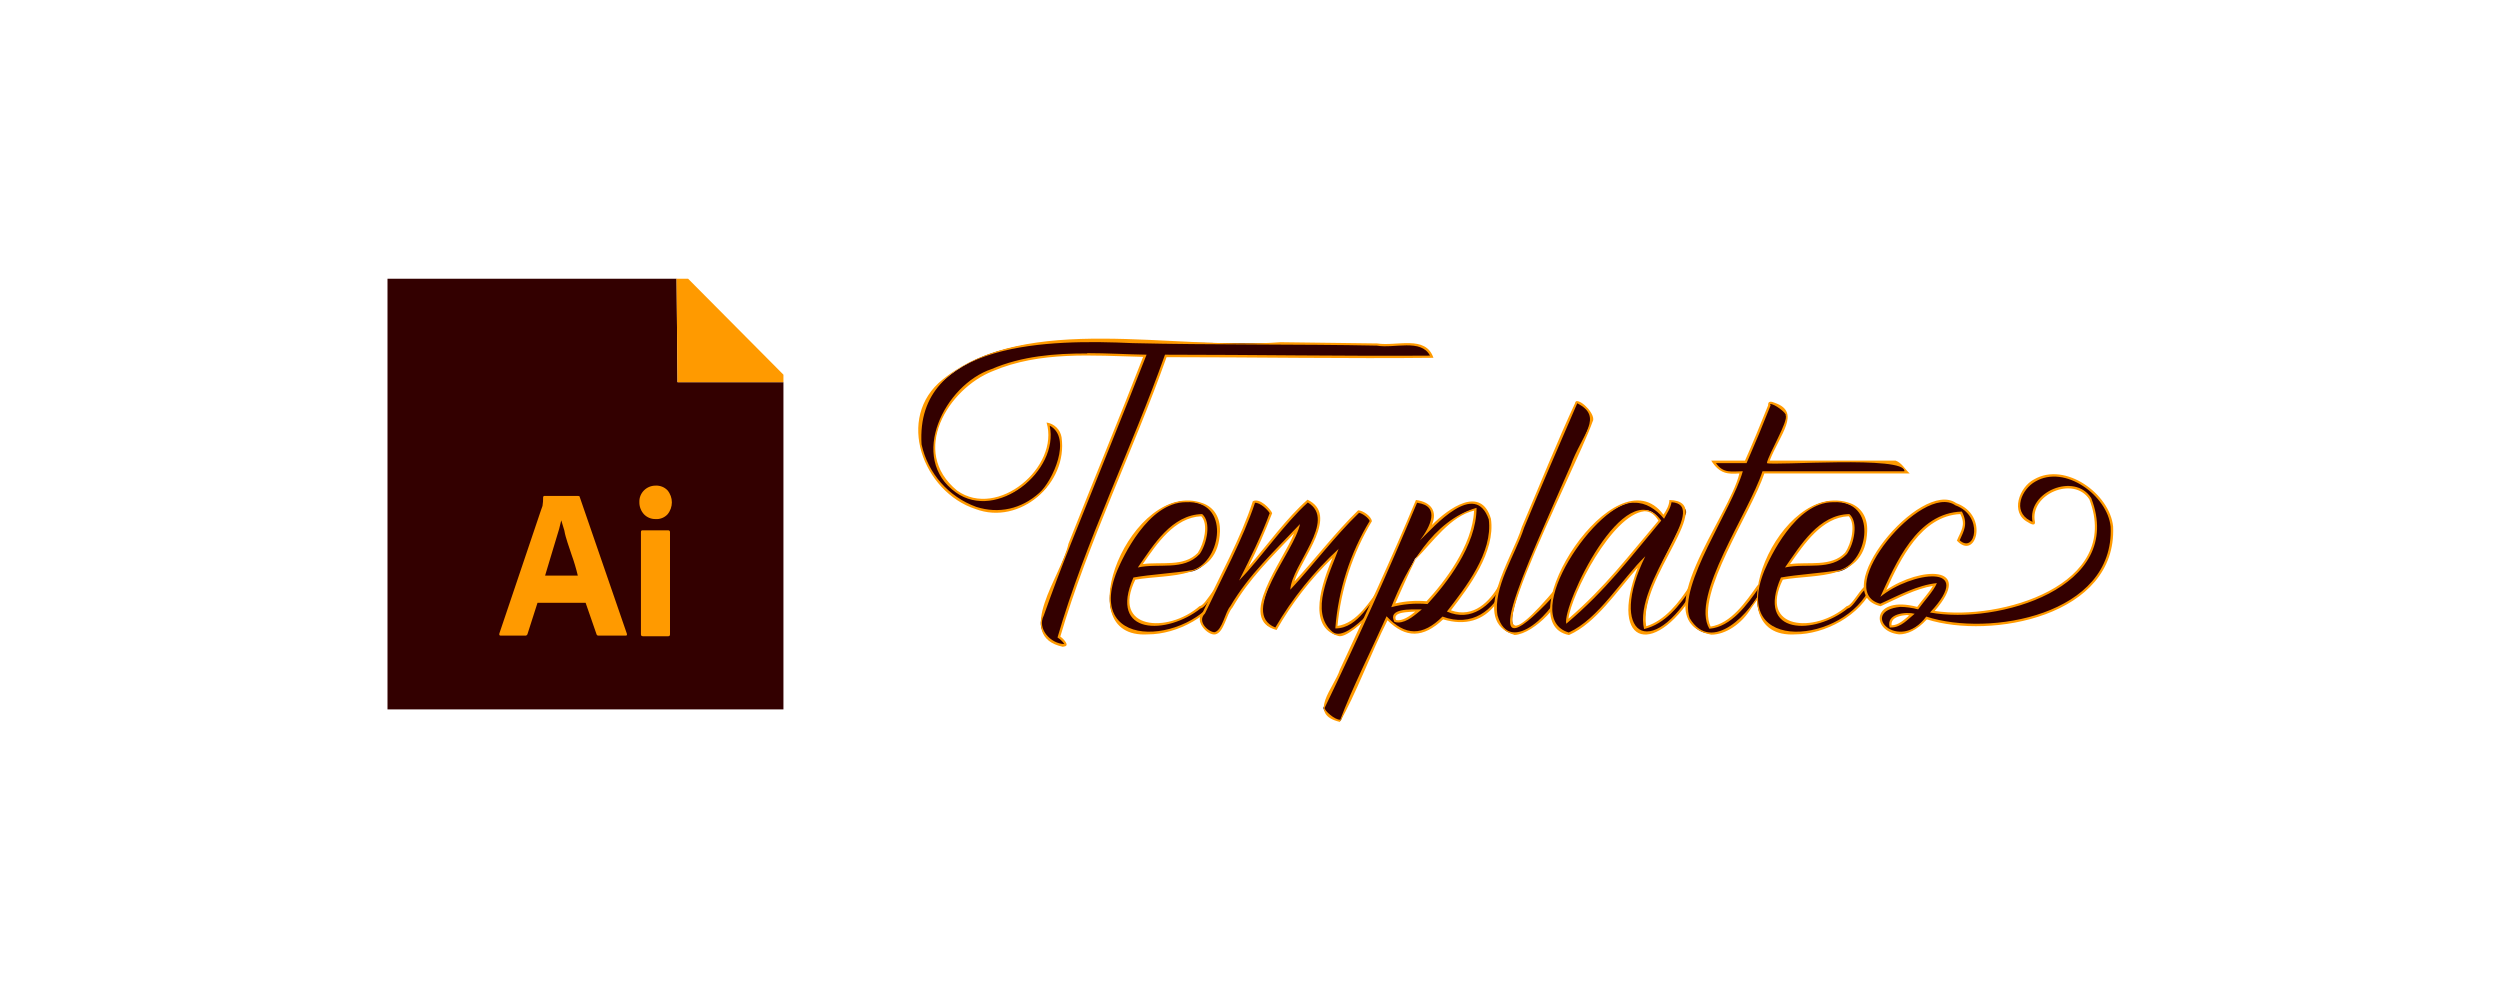
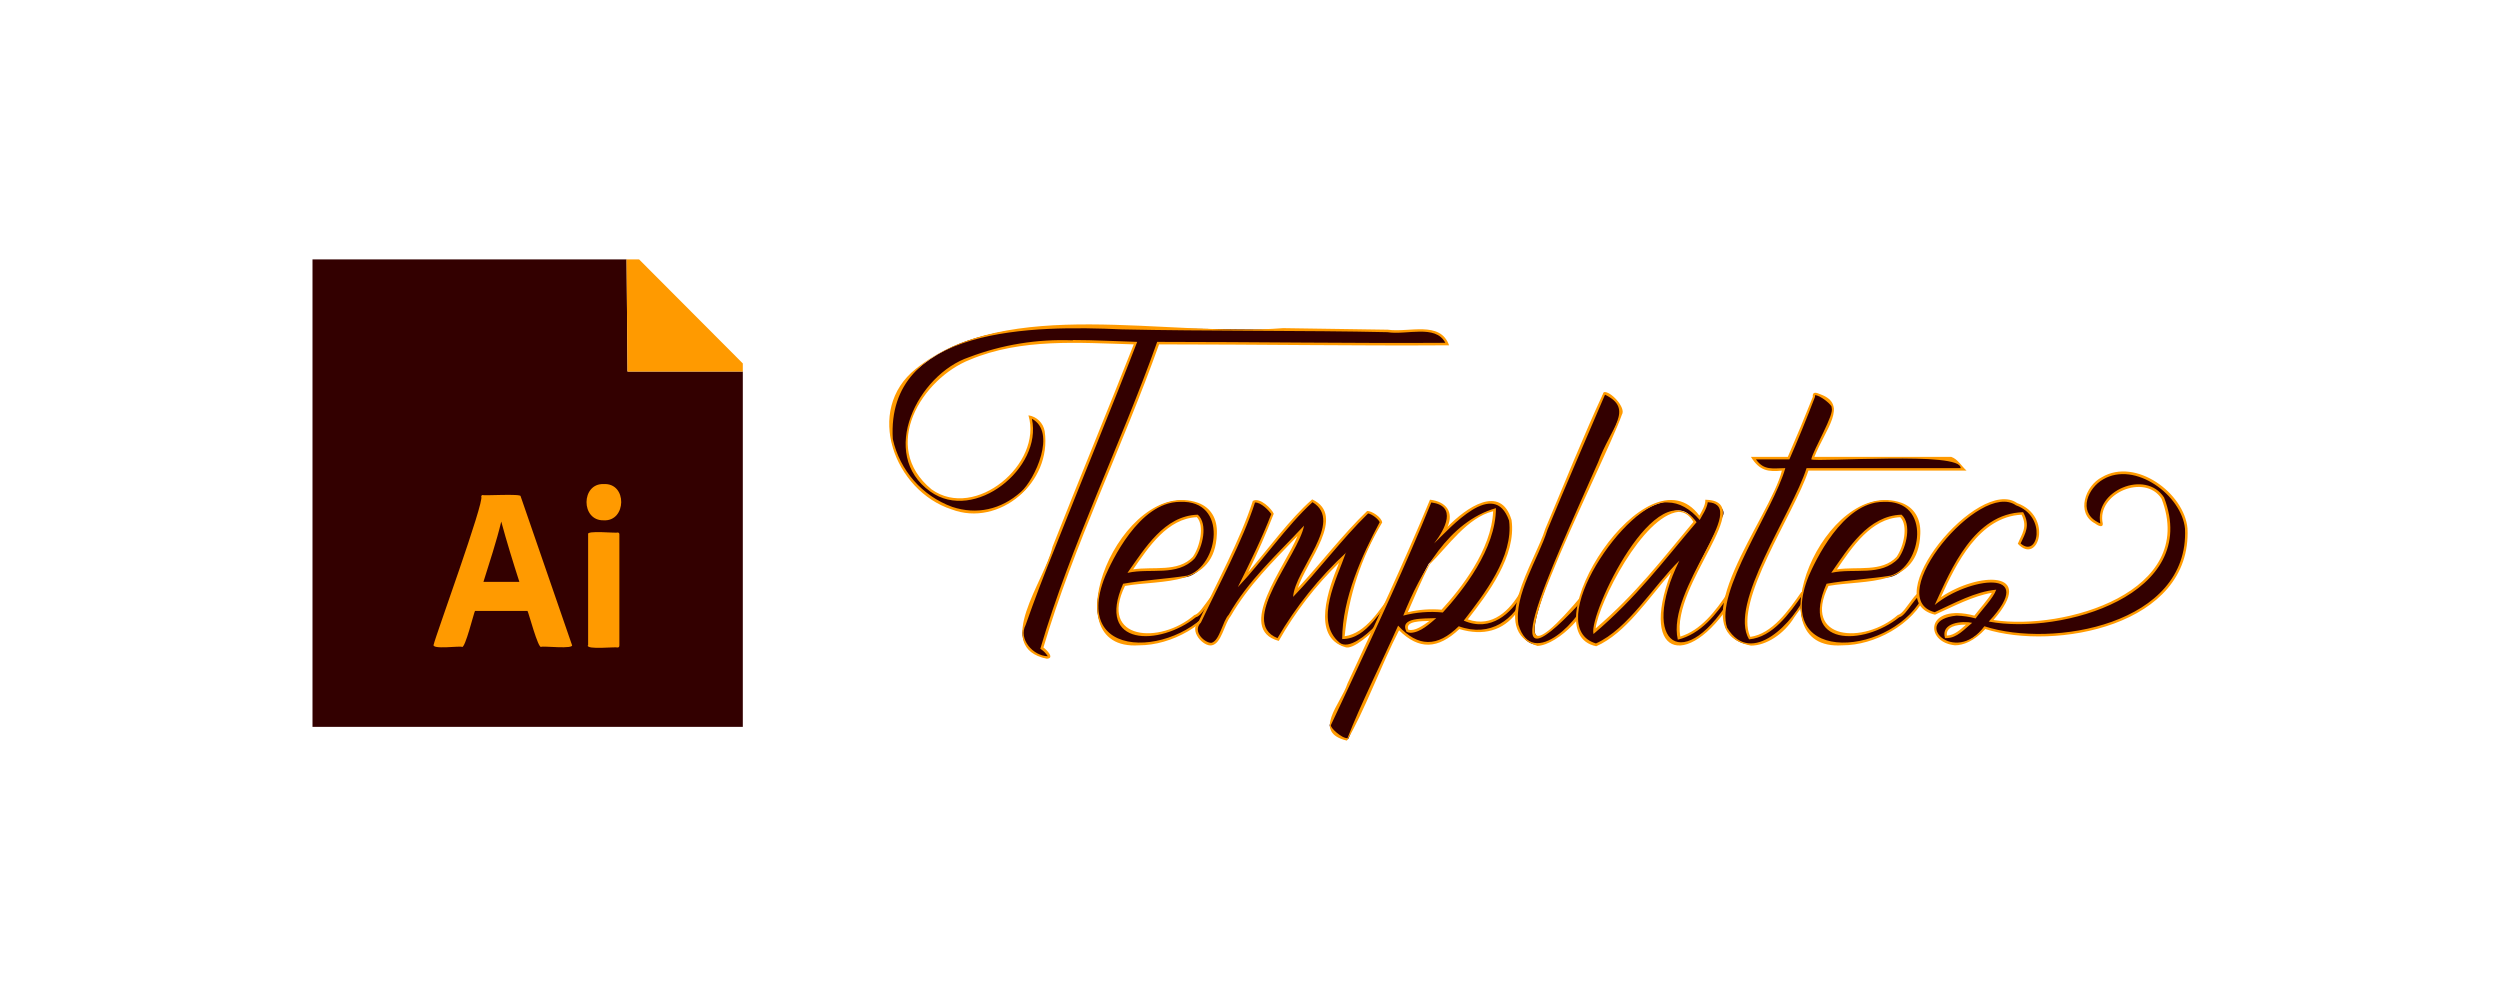
<svg xmlns="http://www.w3.org/2000/svg" viewBox="0 0 800 320">
-   <path fill="#300" d="M335.4 135.7c8.2 2 2.5 18.2-2.5 22.3-21.8 19.5-53.7-16.6-31-36.3 20.6-18.1 54.8-11 80.6-12 16.4.2 42.8.2 58.2.6 7.2.8 14.9-2.4 17.5 3.8-26.2.3-55.7-.2-85.2-.2-10.3 29.2-25.4 59.9-34.2 90 1 .7 4 3.2.4 2.5-4-1.3-7.7-5.1-5.5-9.6q3.8-11 8.6-22.7c7.9-20 17.2-42.4 24-60.2-16.3-.4-33.4-2-48.8 4.5-14.9 5.3-26.5 27.7-11.4 38.9 13.7 8.9 32.5-6.4 29.3-21.6Z" />
-   <path fill="#ff9a00" d="M340.2 207c-16-3.4-.4-23 1.7-33 7.5-19 16.9-41.7 23.9-59.8-16.2-.4-33-1.9-48.2 4.6-14 5.5-26.7 25.6-11.3 38.2 13 9.2 32.8-7.6 28.6-21.8a5.7 5.7 0 0 1 4.8 4.7c2.1 15-13.5 28.3-27.5 23-16.7-5.4-25.9-29.2-10.5-41.5 26.9-21.6 73.8-9.2 108.1-11.9l30.9.4c6.2 1 15.5-2.8 18 4.6-27 .3-57.3-.2-85.4-.2-10.5 29.5-25.2 59.4-34 89.4.9.6 3.4 3.1 1 3.2Zm7.7-94c6.4 0 12.7.4 19 .5-7.2 18.4-16.6 41.4-24.3 60.7A582 582 0 0 0 334 197c-2.2 4.2 2.2 9 6.6 9.1a7.3 7.3 0 0 0-2.2-2.1c8.8-30.4 23.8-60.6 34.4-90.5 27.9 0 58 .5 84.8.3-2.9-5.5-11.5-2.2-17-3.2-24-.5-53.6-.2-78.2-.8-26.1-1.2-69.6-.8-67.5 32.4a27.5 27.5 0 0 0 17.5 20c7.2 2.3 14.4.7 20.2-4.5 4.2-3.7 10.6-17.6 3.3-21.5 3.1 14.6-17 30.7-30 21.4-15.4-11-3.6-34.5 11.4-39.5 9.8-4.2 20.2-5 30.6-5Z" />
-   <path fill="#300" d="M363 185.2c-8.1 17.3 11 17.7 21 9.1 2.3-.6 6.2-9 7.9-6.7-8.4 18.8-45.9 23-34.7-5.2 4.3-10.3 14.3-26.3 27.5-21 9.7 3.4 4.5 19.4-3 21.4-5.5 1-13.4 1.4-18.7 2.3Zm21.6-20.3c-9.2.2-15 9.4-19.7 16.1 7-1.1 14 1 18.7-3.9 2.1-3.1 3.7-9.7 1-12.3Z" />
-   <path fill="#ff9a00" d="M367.4 203c-26.7 1.7-5-50 17.4-42 3.7 1.3 5.7 4.6 5.6 9-.6 16-16.2 13.6-27.1 15.5-7.8 16 10.4 17.3 20.5 8.5 2.5-.4 5.8-9.6 8.5-6.4-4 9.5-15.7 15.4-24.9 15.4Zm12.1-42.3c-12.2 0-20.3 17.9-22 21.9-11 27 25.8 23.4 34 5.1-2.2-.4-5.2 6.6-7.3 7-10.7 8.5-29.7 8.8-21.5-9.9 5.5-1 13.4-1.4 19-2.4 9.2-2.8 12.2-22.4-2.2-21.7Zm-15.4 20.9c5-7.2 10.8-16.9 20.6-17.1 3 2.6 1.5 9.5-.8 12.8-5.2 5.5-13.1 2.8-19.8 4.3Zm20.3-16.4c-8.6.4-14.2 8.8-18.7 15.3 6-.8 13.2 1 17.6-3.6 2-3 3.5-9.2 1.1-11.7Z" />
-   <path fill="#300" d="M426.2 202.5c-7.4-6-1.5-18.4 1.2-25.4a104.7 104.7 0 0 0-19 24.1c-12.6-2 4.7-25.5 6.8-32.1-8.7 9.1-15.4 15.2-21.1 25.1-2.9 3.5-3.2 13-9.4 5.8-1.5-2.2 1-3.7 2-6.6 4.6-10.3 11.2-22.2 14.6-32.8 1.2-.8 5 2.4 5.4 3.6-2.3 6.2-5.5 12.8-8.7 19.5 6.6-7.3 13.3-17 20.4-23.3 10 4.1-3.6 20-5 27.1 7-7.5 13.9-16.6 21.4-23.8 1.2 0 3.6 1.8 3.8 3a78.6 78.6 0 0 0-11 34c6.7-.6 11-7.9 14.8-13 6.5-3.3-10.2 19.7-16.2 14.8Z" />
-   <path fill="#ff9a00" d="M428.2 203.5c-10.3-3-4.9-17.5-1.8-25a103 103 0 0 0-17.9 23.1c-12.9-3.4 2-21.9 5.6-30.9-7.5 7.9-14.4 14.5-19.7 23.7-2 2.2-2.7 8-5.5 8.6-2.4.5-7-4.3-4-7.1 5.3-11.3 12.3-24 16-35.5 2.2-1.2 5.6 2.4 6.2 3.8a193 193 0 0 1-7.6 17.2c6-7 12.3-15.7 18.9-21.5 10.3 4.9-1.9 18.6-4.2 26.2 6.8-7.4 13.2-15.8 20.4-22.8 1.4 0 4.2 1.8 4.4 3.5a79.7 79.7 0 0 0-11 33.5c6.3-.9 10.3-7.9 14.2-13 7.7-1.7-9.8 17.8-14 16.2Zm.2-28c-2.9 8-9.5 20.4-2 26.7 2.8 2.3 8.1-2.5 10.3-4.6 4.5-4.5 7.2-9.3 6.7-9.9-5 4.3-8.5 13.4-16.1 13.4a78 78 0 0 1 11-34.4c-.4-1-2.3-2.4-3.4-2.6-7.8 7.5-14.6 16.7-22 24.6.4-8 15.1-22.2 5.6-27.9-7.7 7-14.7 17.4-22 25 3.5-7 7.3-14.7 9.8-21.6-.6-1-3-3.4-4.7-3.3-3.8 11.4-10.7 24.2-16 35.4-2.8 2.7 1.4 6.1 3.1 6 2.5-.7 3.3-6.4 5-8.3 6-10.2 14.1-17.6 22.3-26.3-1.7 8.8-19.6 28.4-7.9 33.1a109.3 109.3 0 0 1 20.3-25.2Z" />
-   <path fill="#300" d="M476.7 166c1.5 10.6-7 21.7-13 29.5 7.3 2.9 12.7-1.8 16.3-7.9 4.5-1.7-1.2 4.5-1.8 5.7-4 5.4-10 6.4-16.5 4.4-6 5.9-11.5 6.6-17.9.2-4.3 9.6-11 23-14.7 32.6-.8 1-5.9-2.6-5.6-4.1 9.2-19.8 20.4-43.3 29.8-66 5.6 1 6.7 4.6 3.4 9.7 5-5 16.2-15.8 20-4Zm-24 13c-2.5 4.7-4.7 10.1-6.9 14.7a32.1 32.1 0 0 1 10.9-.8c7-7.7 15.2-19 15.4-30-8 1.7-14 10.5-19.4 16Zm-6.2 19.7c2.4.8 5.6-1.8 7.4-3.3-1.8 0-9.6-.2-7.4 3.3Z" />
-   <path fill="#ff9a00" d="M428.7 231c-10.4-2.5-1.9-10.7.1-16.8 7.8-16.8 16.7-35.9 24.3-54.2 4.8.6 7 3.6 5.1 8 5.4-5.4 15.7-12.8 18.9-2 1.5 10.6-7 21.8-12.8 29.3 7.3 2.6 12.4-2.9 15.4-8 5-1.8.5 3.8-1.1 6.1-4 5.2-9.7 6.9-16.8 4.8-6.4 6-11.9 6.1-17.8.3-5 9.8-10.4 24.3-15.3 32.6Zm24.8-70.2a1364 1364 0 0 1-29.6 65.7c-.3.7 3.3 4 5 3.8 3.5-9.5 10.3-23 14.8-33.1 5.9 6.3 11.5 6.5 17.9.1 9.4 3.5 16.4-2 19.7-9.6a2.5 2.5 0 0 0-1 .2c-3.3 5.6-9.3 11.3-17.3 7.8 5.9-7.6 14.8-18.9 13.4-29.5-4.4-12.6-17.2 2-22 6.7 3.2-4.2 6.7-11-.9-12Zm-6 38.4a3.5 3.5 0 0 1-1.3-.2c-2.3-4.4 5.1-4 8.8-4-2 1.6-4.7 4.2-7.6 4.2Zm-.8-.8c2 .5 4.5-1.3 6.2-2.7-2.1.2-7.4 0-6.2 2.7Zm-1.5-4.1c5-12.7 13.4-27.8 27.3-31.8 0 12.1-9.8 24.4-15.7 30.8a33.2 33.2 0 0 0-11.6 1ZM453 179c-2.3 4.5-4.4 9.5-6.5 14.1a31.4 31.4 0 0 1 10-.7c5.6-6 14.7-17.7 15.2-29-7.6 1.8-13.2 10-18.7 15.6Z" />
-   <path fill="#300" d="M509.2 134.8c-3.4 10.3-47.9 97.8-10.3 52.8 6.8-3.7-14.3 27.8-20.1 9.3-1.4-8.8 5.6-19 8.6-28.2l16.6-39.1c-.1-3.2 6.8 3.2 5.2 5.2Z" />
-   <path fill="#ff9a00" d="M484.7 203.2c-14.7-4.5-.6-24.8 2.3-34.6 5.4-12.6 11.4-27.6 17.3-40.2 1.8-.6 6.7 4.6 5.3 6.6-4.8 14-47.6 96.4-11 52.4.3-.2 1.2-.7 1.7-.2.5 5.2-9.3 15.6-15.6 16Zm20-74.1c-5.5 12.7-11.8 27.2-17 39.8-2.8 8.7-10 19.1-8.5 28 4 13.9 19-2.3 20.7-9.2-31.4 35-11.4-6.4 2.7-38.7 3.6-10.1 10.8-15.6 2-20Z" />
-   <path fill="#300" d="M539.5 164.3c-4.3 11.1-14.2 24.4-13 36.5 6.2-1.7 10.6-7.1 14.6-13.2.7-.2 2.4-1.1 1.9 0-13.2 23.4-29.1 18.1-17.7-7.8-6.9 7.2-14 19-23.3 23-19.2-5 16.5-58.4 30.4-37.5.5-.9 2-3 2.1-5 1.8 0 5.6 2 5 4Zm-38 34.5c12.6-10.7 19.5-20.2 29.7-32.2-8.7-15-30.3 24.6-29.7 32.3Z" />
-   <path fill="#ff9a00" d="M502 203.2c-19.9-4 15.1-59 30.3-38.5.8-1.2 1.9-3 1.9-4.7 16 .4-10.2 25-7.4 40.4 6-1.9 10.3-7.4 14-13 1.2-.7 3-1.3 2.5.4-13 22.8-29 19.5-19.2-6.2-6.6 7.4-13.4 17.8-22 21.6Zm21.1-42.3c-11.8-1.1-37.4 36.6-21.1 41.5 9.6-4.4 16.7-16.8 24.5-24.4-12.1 24.6 1.6 34.6 16.2 9.4a7.8 7.8 0 0 0-1.3.5c-4 6-8.6 11.8-15.3 13.4-3.5-15 21.6-39.7 8.8-40.6-.4 2.2-1.6 3.7-2.4 5.3-2.7-3.2-6-5.2-9.4-5.1Zm-21.9 38.7c-1.4-5.8 19-48.8 30.4-33-10 11.9-17.6 22.2-30.4 33Zm25-36c-10.4 1.1-23.4 26.7-24.3 34.4 12-10.4 19.2-20.1 28.8-31.4-1.2-2-2.7-3-4.4-3Z" />
-   <path fill="#300" d="M564.3 151.1c-3.9 12.2-22.7 39.4-17 49.7 6.7-.7 11.6-7.8 15.4-13.2 4.7-1.8-2 5.5-2.6 6.9-4.5 7.4-14.9 12.4-19.8 3.5-3.8-10.6 13.4-34.9 16.9-46.9-4.3.1-6 .7-8.8-3.3h10.3l7.5-18c-.7-2.5 5.6 1.4 5.5 3 1.2 1.2-5.6 13.6-6 15h40.8c1.5.4 2.5 2 3.7 3.3Z" />
-   <path fill="#ff9a00" d="M547.6 203.1c-21.8-4.4 5.9-38 9-51.6-3.7.3-6.4.1-9-4.1h10.8c2.4-5.4 4.8-11.2 7.4-17.7-.1-1.5 1-1.3 2.4-.7 8.1 3 1.4 10-1.9 18.4h40.3c2 .7 3 2.8 4.5 4.1h-46.5c-4.3 12.8-22.1 38.5-17.2 49 6.5-1 11.2-7.8 15-13.2 5.5-1.9-.5 5-2 7.3-3 5-8.2 8.5-12.8 8.5Zm10.1-52.3c-3.5 12.4-20.8 36.4-17 47 7 11.8 19.8-1.8 23.3-10a2 2 0 0 0-1 .1c-4 5.7-9 12.7-16 13.3-6.2-10.4 12.7-37.1 17-50.4h45.4c.6-5.1-42-1.7-44-2.6.5-2.9 7-13.5 6-15.3.5-.6-3.8-3.9-5-3.6a1.3 1.3 0 0 0 .2.4 542 542 0 0 1-7.7 18.5h-9.8c2.4 3.4 5 2.6 8.6 2.6Z" />
-   <path fill="#300" d="M570.2 185.2c-8.2 17.3 11 17.7 21 9.1 2.2-.6 6.1-9 7.8-6.7-8.3 18.8-45.8 23-34.7-5.2 4.3-10.3 14.4-26.3 27.5-21 9.7 3.4 4.5 19.4-3 21.4-5.5 1-13.4 1.4-18.6 2.3Zm21.5-20.3c-9.2.2-15 9.4-19.7 16.1 7.1-1.1 14 1 18.7-3.9 2.2-3.1 3.7-9.7 1-12.3Z" />
-   <path fill="#ff9a00" d="M574.6 203c-26.7 1.7-5.1-50 17.4-42 3.6 1.3 5.7 4.6 5.5 9-.6 16-16.2 13.6-27 15.5-7.9 16 10.3 17.3 20.4 8.5 2.5-.4 5.8-9.6 8.6-6.4-4.1 9.5-15.7 15.4-25 15.4Zm12-42.3c-12.1 0-20.3 17.9-22 21.9-11 27 25.9 23.4 34 5.1-2.2-.4-5.2 6.6-7.3 7-10.6 8.5-29.6 8.8-21.4-9.9 5.5-1 13.3-1.4 18.9-2.4 9.3-2.8 12.2-22.4-2.1-21.7Zm-15.4 20.9c5-7.2 10.8-16.9 20.6-17.1 3 2.6 1.5 9.5-.8 12.8-5.2 5.5-13 2.8-19.8 4.3Zm20.3-16.4c-8.5.4-14.1 8.8-18.7 15.3 6-.8 13.2 1 17.6-3.6 2.1-3 3.5-9.2 1.2-11.7Z" />
-   <path fill="#300" d="M675.8 168.6c1.2 28.1-37.8 35.8-59.3 29.1-12.8 14.5-23.6-8.1-2.9-3 1.3-1.9 4.7-5.6 5.6-7.7-5.8.7-12 4-17.4 6.6-16.5-4.3 12.5-39.8 24-32.2 10 3.6 6.4 17.1.8 11.5 1.3-3 3-4.9 1-8.8-13.4.4-20.2 15.3-25 25.8 9.5-7 30-10.7 15.8 5.8 21 3.7 61.5-8.2 50.5-36-4.9-8.2-20.2-1.8-18 7.5 0 .8-1.8-.5-1.8-.5-5.5-3-2.6-10.6 2-13 10.1-5.5 23.4 4.3 24.7 14.9ZM605 200.5c2.8 0 5-2.2 6.9-3.9-2.5-.4-7.8.2-6.9 3.9Z" />
-   <path fill="#ff9a00" d="M607.7 203c-9.3-1-8.7-12.6 5.8-8.8 1.4-2 4-4.8 5-6.7-5.5.9-11.3 4-16.7 6.5-17.7-4.1 12.9-41 24.2-33 10.7 3.9 6.3 18.6.2 12 1.2-3 3-4.9 1.1-8.5-12.5.6-19.2 14.4-23.7 24.3 10.8-7.4 28.4-8.2 15.5 6.7 20.9 3.2 60-8.2 49.5-35.7-5-7.7-19.3-1.6-17.4 7.3 0 1.5-1.8.3-2.3 0-5.7-3-2.8-11.2 2-13.7 10-5.8 24.3 4.7 25.3 15.1 1.3 28.7-39.1 36.2-59.6 29.7-3.2 3.5-6.3 4.8-8.9 4.8Zm.4-8.8c-13.6 1.4-.5 15 8.3 3.1 20 6.6 60.3-.4 59-28.7-.9-9.9-14.6-20.1-24.1-14.5-4.3 2.4-7.5 9.4-1.7 12.5a5.8 5.8 0 0 0 .8.4c-1.8-9.6 13.5-16 18.8-7.6 11.1 28.7-30.1 40.6-51.6 36.6 15-16-6-13.1-15.9-5 4.9-10.6 11.6-26.9 26.1-27.3 2.1 4 .6 6.2-.7 9.2 5 4.5 7.8-7.9-1.4-11.2-10.6-7.5-39.6 27.4-24 31.5 5.9-2.7 12-6 18.1-6.6-1 2.5-4.3 6-6 8.4a23.9 23.9 0 0 0-5.7-.8Zm-3 6.6h-.4c-1.3-4.5 5.2-5.1 8-4.4-2.2 1.8-4.4 4.4-7.5 4.4Zm5.4-4c-2.3.1-5.5.7-5.2 3.3 2.2 0 4-1.8 5.7-3.2h-.5Z" />
-   <path fill="#300" d="M216.5 89.2H124V227h126.7V122.3h-33.9l-.3-33.1z" />
-   <path fill="#ff9a00" d="M220.2 89.2h-3.7l.3 33.1h33.9v-2.4l-30.5-30.7zm-32.8 103.7H172l-3.2 10a.7.7 0 0 1-.8.5h-7.7c-.5 0-.6-.2-.5-.7l13.3-39.4.5-1.4a15.2 15.2 0 0 0 .2-2.8.4.4 0 0 1 .3-.4H185c.3 0 .5.1.5.3l15.1 43.8c.1.4 0 .6-.4.6h-8.7a.6.6 0 0 1-.6-.4Zm-13-8.7h10.5a61.6 61.6 0 0 0-2-6.7l-1.3-3.9c-.4-1.3-.8-2.5-1-3.8l-1-3.3a53 53 0 0 1-1.5 5.5l-1.9 6.3-1.8 6Zm35.3-18.1a5 5 0 0 1-3.6-1.5 5.6 5.6 0 0 1-1.5-3.9 5 5 0 0 1 1.5-3.8 5.2 5.2 0 0 1 3.7-1.5 4.9 4.9 0 0 1 3.8 1.5 6 6 0 0 1 0 7.7 4.8 4.8 0 0 1-3.9 1.5Zm-4.6 36.9v-32.7c0-.5.2-.6.5-.6h8.2c.4 0 .6.2.6.6V203c0 .4-.2.6-.6.6h-8c-.5 0-.7-.2-.7-.6Z" />
+   <path fill="#300" d="M329.7 133.5c9 2.2 2.7 19.7-2.7 24.2-23.7 21.1-58.4-18-33.7-39.4 22.4-19.7 59.5-11.9 87.5-13.1 18 .3 46.6.3 63.3.7 7.9.8 16.2-2.6 19 4.2-28.5.2-60.5-.3-92.5-.3-11.3 31.7-27.6 65-37.2 97.6 1.2.9 4.3 3.6.5 2.9-4.4-1.5-8.4-5.7-6-10.4q4.1-12 9.3-24.8c8.6-21.7 18.6-46 26.1-65.3-17.7-.4-36.3-2.2-53.1 5-16.1 5.6-28.8 30-12.3 42.1 14.8 9.7 35.2-7 31.8-23.4Z" />
+   <path fill="#ff9a00" d="M335 210.8c-17.5-3.6-.6-25 1.8-35.8 8.1-20.6 18.3-45.2 26-64.8-17.6-.5-36-2-52.4 4.9-15.3 6-29 27.8-12.3 41.5 14 10 35.6-8.2 31-23.7a6.2 6.2 0 0 1 5.2 5.1c2.4 16.4-14.6 30.8-29.8 25-18.2-5.9-28.1-31.7-11.4-45 29.2-23.5 80.2-10 117.5-13l33.5.5c6.7 1 16.8-3 19.6 5-29.3.2-62.2-.3-92.8-.3-11.4 32-27.4 64.5-37 97 1 .7 3.8 3.5 1 3.6Zm8.3-102c6.9 0 13.7.4 20.6.6-7.7 20-18 44.9-26.3 65.9a528 528 0 0 0-9.4 24.7c-2.4 4.5 2.4 9.9 7.1 10a7.9 7.9 0 0 0-2.4-2.4c9.7-33 25.9-65.8 37.4-98.2 30.3 0 63.1.5 92.2.3-3.1-6-12.5-2.4-18.5-3.4-26.1-.6-58.3-.3-85-.9-28.3-1.3-75.5-1-73.3 35.1a30 30 0 0 0 19 21.7c7.8 2.6 15.6.9 22-4.8 4.5-4 11.5-19.2 3.5-23.4 3.5 15.8-18.4 33.4-32.5 23.3-16.8-12-4-37.5 12.4-43a84 84 0 0 1 33.2-5.4Z" />
+   <path fill="#300" d="M359.7 187.2c-8.8 18.8 12 19.3 22.8 9.9 2.5-.6 6.7-9.8 8.6-7.2-9 20.4-49.8 24.8-37.8-5.7 4.7-11.2 15.7-28.5 30-22.9 10.5 3.8 4.8 21.1-3.3 23.3-6 1-14.6 1.5-20.3 2.6Zm23.4-22c-10 .2-16.2 10.2-21.4 17.5 7.7-1.2 15.2 1.1 20.3-4.3 2.4-3.3 4.1-10.5 1.1-13.3Z" />
+   <path fill="#ff9a00" d="M364.5 206.5c-29 2-5.5-54.2 18.9-45.6 4 1.5 6.2 5 6 9.9-.6 17.3-17.6 14.6-29.4 16.7-8.5 17.4 11.3 18.8 22.2 9.3 2.8-.5 6.4-10.5 9.4-7-4.5 10.3-17 16.7-27 16.7Zm13.1-45.9c-13.2 0-22 19.4-23.9 23.7-12 29.5 28 25.5 37 5.6-2.4-.4-5.7 7.2-8 7.6-11.6 9.3-32.2 9.5-23.3-10.7 6-1.1 14.5-1.6 20.5-2.6 10.1-3 13.3-24.3-2.3-23.6Zm-16.8 22.7c5.6-7.9 11.8-18.3 22.5-18.6 3.3 3 1.6 10.3-1 14-5.6 5.9-14.2 3-21.4 4.6Zm22.2-17.8c-9.4.4-15.4 9.5-20.4 16.7 6.5-1 14.4 1 19.1-4 2.3-3.3 3.8-10 1.3-12.7Z" />
+   <path fill="#300" d="M428.3 206c-8-6.4-1.6-20 1.4-27.6-8 7.8-15.1 16-20.7 26.2-13.6-2.3 5.2-27.7 7.4-34.9-9.4 10-16.7 16.6-23 27.3-3 3.8-3.4 14.1-10.1 6.3-1.6-2.4 1-4 2-7.2 5.2-11.1 12.4-24 16-35.6 1.4-1 5.4 2.6 6 4-2.6 6.6-6 13.8-9.6 21 7.2-7.8 14.5-18.4 22.2-25.2 10.9 4.5-4 21.7-5.4 29.4 7.7-8.2 15-18 23.2-25.8 1.3 0 4 1.9 4.2 3.2-5.8 11-11.9 24.2-12 37 7.3-.7 12-8.6 16-14.2 7-3.6-11 21.4-17.6 16Z" />
+   <path fill="#ff9a00" d="M430.5 207.1c-11.1-3.3-5.3-19-2-27a111.8 111.8 0 0 0-19.3 25c-14-3.8 2.1-23.8 6-33.6-8.1 8.5-15.6 15.7-21.4 25.7-2 2.4-2.9 8.7-6 9.3-2.6.6-7.6-4.6-4.2-7.7 5.7-12.2 13.3-26.1 17.3-38.5 2.3-1.3 6.1 2.6 6.7 4.1a227 227 0 0 1-8.2 18.7c6.5-7.5 13.3-17 20.5-23.3 11.2 5.2-2 20-4.6 28.4 7.4-8 14.4-17.2 22.2-24.7 1.5 0 4.6 2 4.8 3.7a86.4 86.4 0 0 0-12 36.4c6.9-1 11.2-8.6 15.4-14.1 8.4-1.8-10.6 19.4-15.2 17.6Zm.2-30.3c-3 8.6-10.2 22-2.1 28.8 3 2.5 8.8-2.6 11.2-5 4.8-4.8 7.8-10 7.3-10.7-5.5 4.7-9.3 14.6-17.6 14.6 0-13 6.4-26.9 12-37.4-.4-1-2.5-2.6-3.7-2.8-8.4 8.2-15.8 18.2-24 26.7.5-8.7 16.5-24.1 6.2-30.3-8.3 7.6-16 18.9-23.9 27.2 3.8-7.7 7.9-16 10.7-23.4-.7-1.1-3.3-3.8-5.2-3.7-4 12.4-11.6 26.3-17.3 38.4-3 3 1.5 6.7 3.4 6.5 2.6-.7 3.5-6.9 5.5-9 6.3-11 15.2-19 24.1-28.5-1.8 9.6-21.3 30.9-8.5 36a118.7 118.7 0 0 1 22-27.4Z" />
+   <path fill="#300" d="M483.3 166.5c1.6 11.4-7.7 23.4-14.2 31.9 8 3.1 13.8-2 17.7-8.5 4.9-2-1.3 4.8-1.9 6-4.4 6-10.8 7.1-18 5-6.5 6.2-12.4 7-19.4 0-4.6 10.5-12 25.2-16 35.5-.8 1.1-6.4-2.8-6-4.5 10-21.5 22.1-47 32.3-71.6 6.1 1 7.3 5 3.7 10.5 5.5-5.5 17.6-17 21.8-4.3Zm-26.1 13.9c-2.8 5.1-5.1 11-7.5 16a34.9 34.9 0 0 1 11.8-.9c7.6-8.2 16.5-20.6 16.8-32.4-8.7 1.8-15.2 11.3-21.1 17.3Zm-6.8 21.5c2.7.9 6.2-2 8.1-3.7-2 0-10.4-.1-8.1 3.7Z" />
+   <path fill="#ff9a00" d="M431 237c-11.2-2.7-2-11.6.2-18.3 8.5-18.3 18.2-39 26.4-58.8 5.2.6 7.7 4 5.6 8.7 5.8-6 17-14 20.5-2.2 1.6 11.5-7.6 23.6-14 31.8 8 2.8 13.5-3.1 16.8-8.7 5.5-2 .6 4.1-1.2 6.6-4.3 5.7-10.6 7.5-18.3 5.2-6.9 6.5-12.9 6.7-19.3.4-5.5 10.6-11.3 26.4-16.7 35.3Zm27-76.2c-8 19.7-17.6 40.2-26 58.2l-6.1 13c-.4.8 3.6 4.4 5.3 4.2 4-10.4 11.3-25 16.2-36 6.4 6.9 12.5 7 19.4.2 10.2 3.7 17.8-2.2 21.4-10.5a2.7 2.7 0 0 0-1.1.3c-3.5 6-10 12.2-18.7 8.4 6.4-8.3 16-20.5 14.5-32-4.8-13.7-18.7 2.2-24 7.3 3.6-4.6 7.4-12-.8-13.1Zm-6.6 41.7a3.8 3.8 0 0 1-1.3-.3c-2.5-4.8 5.6-4.2 9.5-4.4-2 1.7-5 4.6-8.2 4.7Zm-.7-1c2 .6 4.8-1.4 6.7-2.8-2.3.1-8-.1-6.7 2.9Zm-1.7-4.4c5.5-13.8 14.6-30.2 29.7-34.5 0 13.1-10.7 26.5-17 33.4a36.1 36.1 0 0 0-12.7 1Zm8.5-16.5c-2.6 4.9-4.8 10.3-7 15.3a34.2 34.2 0 0 1 10.8-.8c6-6.5 16-19.1 16.5-31.5-8.2 2-14.3 11-20.3 17Z" />
+   <path fill="#300" d="M518.6 132.5c-3.8 11.2-52 106.2-11.2 57.4 7.4-4-15.5 30.1-21.9 10-1.5-9.6 6-20.6 9.3-30.6l18.1-42.5c-.1-3.5 7.4 3.6 5.7 5.7Z" />
+   <path fill="#ff9a00" d="M492 206.7c-16-4.9-.7-27 2.5-37.5 5.8-13.7 12.3-30 18.7-43.7 2-.6 7.3 5 5.8 7.2-5.3 15.3-51.8 104.6-12 56.9.4-.2 1.3-.8 2-.3.5 5.8-10.2 17-17 17.4Zm21.6-80.4c-5.9 13.8-12.8 29.6-18.4 43.2-3 9.5-10.8 20.8-9.3 30.4 4.5 15 20.8-2.4 22.5-10-34 38-12.4-7 3-42 4-11 11.7-17 2.2-21.6Z" />
+   <path fill="#300" d="M551.5 164.6c-4.7 12-15.5 26.4-14.2 39.6 6.8-1.9 11.6-7.8 16-14.3.7-.3 2.5-1.3 2 0-14.4 25.3-31.6 19.6-19.2-8.6-7.5 7.8-15.3 20.6-25.3 25-21-5.5 17.9-63.4 33-40.6.5-1 2.2-3.4 2.3-5.4 1.8-.1 6 2 5.4 4.3ZM510.2 202c13.6-11.6 21.2-22 32.2-35-9.4-16.3-32.8 26.7-32.2 35Z" />
+   <path fill="#ff9a00" d="M510.8 206.8c-21.6-4.4 16.4-64.2 33-41.8.7-1.3 2-3.3 1.9-5.1 17.3.4-11 27-8 43.8 6.5-2 11.2-8 15.3-14.2 1.2-.6 3.2-1.4 2.7.5-14.3 24.7-31.6 21.2-21-6.7-7.1 8-14.5 19.4-23.9 23.5Zm22.9-46c-12.9-1.2-40.7 39.8-23 45.1 10.4-4.7 18.2-18.2 26.7-26.5-13.2 26.7 1.7 37.6 17.5 10.2a8.3 8.3 0 0 0-1.4.6c-4.3 6.5-9.3 12.7-16.6 14.5-3.8-16.3 23.5-43.1 9.6-44-.4 2.3-1.7 4-2.6 5.7-3-3.6-6.6-5.6-10.2-5.6Zm-23.8 42c-1.6-6.2 20.5-52.9 33-35.7-10.9 12.8-19.1 24-33 35.8Zm27.2-39c-11.4 1.2-25.5 29-26.5 37.3 13.1-11.3 21-21.8 31.3-34.1-1.3-2.2-2.9-3.2-4.8-3.2Z" />
+   <path fill="#300" d="M578.4 150.2c-4.2 13.2-24.7 42.7-18.5 54 7.3-.8 12.6-8.5 16.8-14.3 5-2-2.2 6-2.9 7.4-4.8 8-16 13.4-21.5 3.8-4.1-11.6 14.6-37.8 18.4-50.9-4.7.1-6.6.7-9.6-3.6h11.2a588 588 0 0 0 8.2-19.6c-.8-2.7 6 1.6 6 3.3 1.3 1.3-6.2 14.8-6.5 16.3h44.3c1.7.5 2.7 2.3 4 3.6Z" />
+   <path fill="#ff9a00" d="M560.3 206.6c-23.7-4.7 6.4-41.3 9.9-56-4.2.4-7.1.2-9.9-4.4h11.8a589 589 0 0 0 8-19.2c-.2-1.7 1-1.5 2.5-.8 8.9 3.3 1.6 11-2 20h43.8c2.1.7 3.3 3 4.9 4.4h-50.6c-4.6 13.9-24 41.8-18.6 53.2 7-1 12.2-8.4 16.3-14.3 6-2-.5 5.4-2.2 8-3.3 5.4-9 9.1-13.9 9.1Zm11-56.8c-3.8 13.5-22.7 39.6-18.6 51.1 7.8 12.8 21.5-2 25.4-11a2.3 2.3 0 0 0-1.2.3c-4.3 6.1-9.6 13.7-17.2 14.4-6.8-11.3 13.8-40.3 18.4-54.8h49.3c.6-5.5-45.5-1.8-47.8-2.8.6-3 7.6-14.6 6.5-16.5.6-.7-4-4.3-5.3-4a1.4 1.4 0 0 0 0 .5c-2.8 7.3-5.5 13.9-8.2 20h-10.7c2.6 3.7 5.5 2.8 9.4 2.8Z" />
+   <path fill="#300" d="M584.8 187.2c-8.8 18.8 11.9 19.3 22.8 9.9 2.5-.6 6.7-9.8 8.6-7.2-9 20.4-49.8 24.8-37.8-5.7 4.7-11.2 15.7-28.5 30-22.9 10.5 3.8 4.8 21.1-3.3 23.3-6 1-14.6 1.5-20.3 2.6Zm23.4-22c-10 .2-16.3 10.2-21.4 17.5 7.7-1.2 15.2 1.1 20.3-4.3 2.4-3.3 4-10.5 1.1-13.3Z" />
+   <path fill="#ff9a00" d="M589.6 206.5c-29 2-5.6-54.2 18.9-45.6 4 1.5 6.2 5 6 9.9-.6 17.3-17.6 14.6-29.4 16.7-8.5 17.4 11.3 18.8 22.2 9.3 2.7-.5 6.4-10.5 9.4-7-4.5 10.3-17.1 16.7-27 16.7Zm13.1-45.9c-13.2 0-22 19.4-23.9 23.7-12 29.5 28 25.5 37 5.6-2.4-.4-5.7 7.2-8 7.6-11.6 9.3-32.2 9.5-23.3-10.7 6-1.1 14.5-1.6 20.5-2.6 10.1-3 13.3-24.3-2.3-23.6ZM586 183.3c5.5-7.9 11.8-18.3 22.5-18.6 3.3 3 1.6 10.3-1 14-5.6 5.9-14.2 3-21.5 4.6Zm22.1-17.8c-9.3.4-15.4 9.5-20.3 16.7 6.5-1 14.4 1 19.1-4 2.3-3.3 3.8-10 1.2-12.7Z" />
+   <path fill="#300" d="M699.6 169.2c1.3 30.6-41.1 38.8-64.5 31.6-14 15.7-25.6-8.8-3-3.4 1.3-2 5-6 6-8.2-6.3.7-13 4.4-19 7.2-17.9-4.7 13.7-43.2 26.2-35 10.8 3.8 7 18.6.9 12.5 1.4-3.3 3.1-5.3 1-9.6-14.5.5-22 16.6-27 28 10.1-7.6 32.5-11.6 17 6.4 22.9 4 66.8-9 55-39.3-5.4-8.7-22-1.8-19.7 8.3.1.9-2-.6-2-.6-5.9-3.2-2.7-11.4 2.3-14 11-6 25.4 4.6 26.8 16Zm-77 34.6c3 0 5.4-2.4 7.5-4.2-2.7-.4-8.4.2-7.4 4.2Z" />
+   <path fill="#ff9a00" d="M625.6 206.5c-10-1-9.4-13.6 6.2-9.5 1.6-2.1 4.4-5.2 5.6-7.3-6 1-12.4 4.4-18.2 7-19.3-4.4 14-44.5 26.3-35.7 11.6 4.2 6.8 20.1.2 13 1.3-3.2 3.2-5.3 1.2-9.3-13.6.7-21 15.7-25.8 26.4 11.7-8 31-8.9 16.8 7.3 22.7 3.5 65.3-9 53.8-38.8-5.3-8.3-21-1.7-18.8 8 0 1.6-2 .3-2.5-.1-6.2-3.3-3.1-12.1 2.2-14.8 10.8-6.4 26.4 5.1 27.4 16.4 1.5 31.2-42.5 39.2-64.7 32.2-3.5 3.8-7 5.2-9.7 5.2Zm.5-9.5c-14.9 1.5-.6 16.3 8.9 3.4 21.7 7.1 65.6-.5 64.2-31.2-1-10.7-16-21.8-26.2-15.8-4.8 2.7-8.1 10.2-1.9 13.6a6.3 6.3 0 0 0 1 .5c-2-10.5 14.5-17.4 20.4-8.3 12 31.1-32.8 44.1-56.1 39.7 16.2-17.3-6.6-14.2-17.3-5.3 5.3-11.6 12.6-29.3 28.3-29.7 2.4 4.3.7 6.7-.8 10 5.5 4.9 8.6-8.6-1.5-12.2-11.5-8.2-43 29.7-26 34.2 6.3-2.9 13-6.6 19.7-7.2-1 2.8-4.7 6.5-6.6 9.2a26 26 0 0 0-6.1-.9Zm-3.3 7.2h-.4c-1.5-5 5.6-5.6 8.7-4.9-2.5 2-4.8 4.9-8.3 4.9Zm5.8-4.3c-2.4 0-6 .6-5.6 3.5 2.4-.1 4.4-2 6.1-3.5h-.5Z" />
+   <path fill="#300" d="M200.5 83H100v149.6h137.7V118.9h-36.9l-.3-35.9z" />
+   <path fill="#ff9a00" d="M204.5 83h-4l.3 35.9h36.9v-2.6L204.5 83zm-35.6 112.5H152c-.3.3-3.2 12.3-4.2 11.5-.4-.4-10 1-9-.8.5-2.5 16.3-45.8 15.2-47.3a.5.5 0 0 1 .4-.5c.3.3 12.5-.5 12.2.4l16.4 47.5c1.1 1.6-9.6.3-9.8.7-1 .7-4.1-11.2-4.4-11.5Zm-14.2-9.3h11.5c-2-6.2-4.1-13-5.8-19.3-1.5 6.3-3.8 13.2-5.7 19.3Zm38.5-19.7c-7.4.2-7.3-11.9 0-11.6 7.6-.4 7.3 12 0 11.6Zm-5 40V171c-.7-1.4 9-.3 9.4-.6.4 0 .6.2.6.6v35.5c0 .5-.2.7-.6.7-.5-.3-10 .8-9.5-.7Z" />
</svg>
